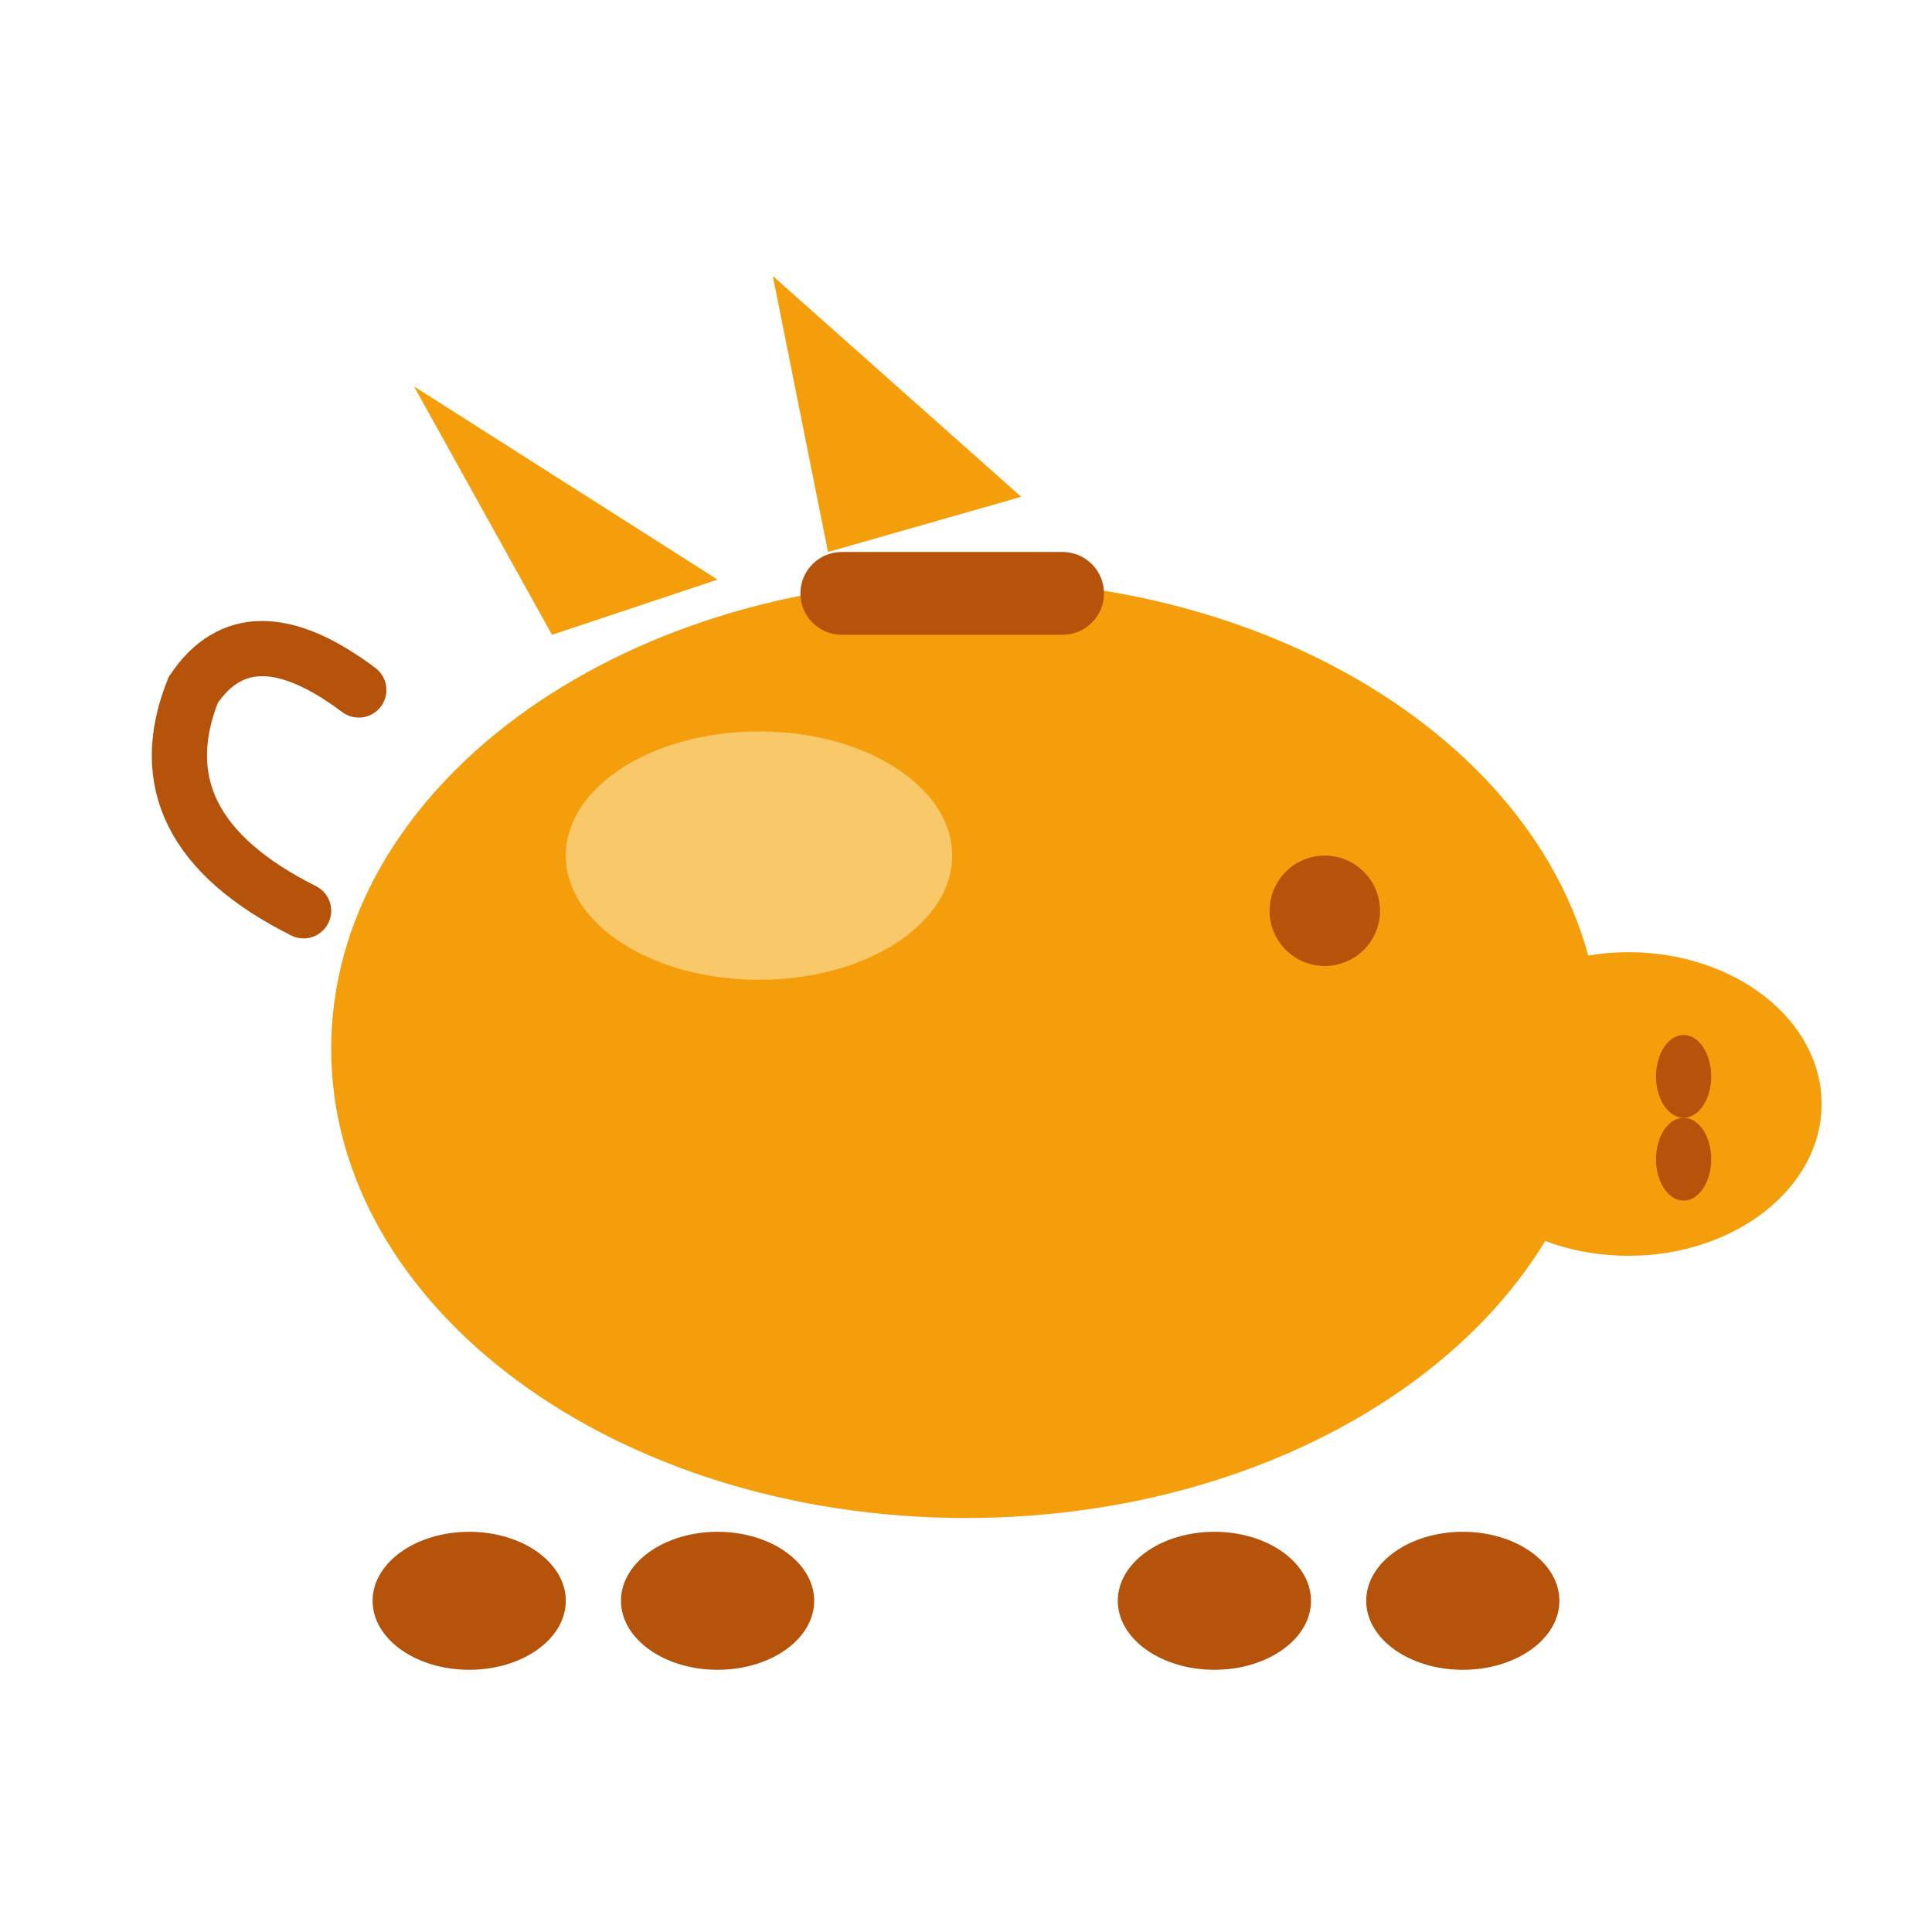
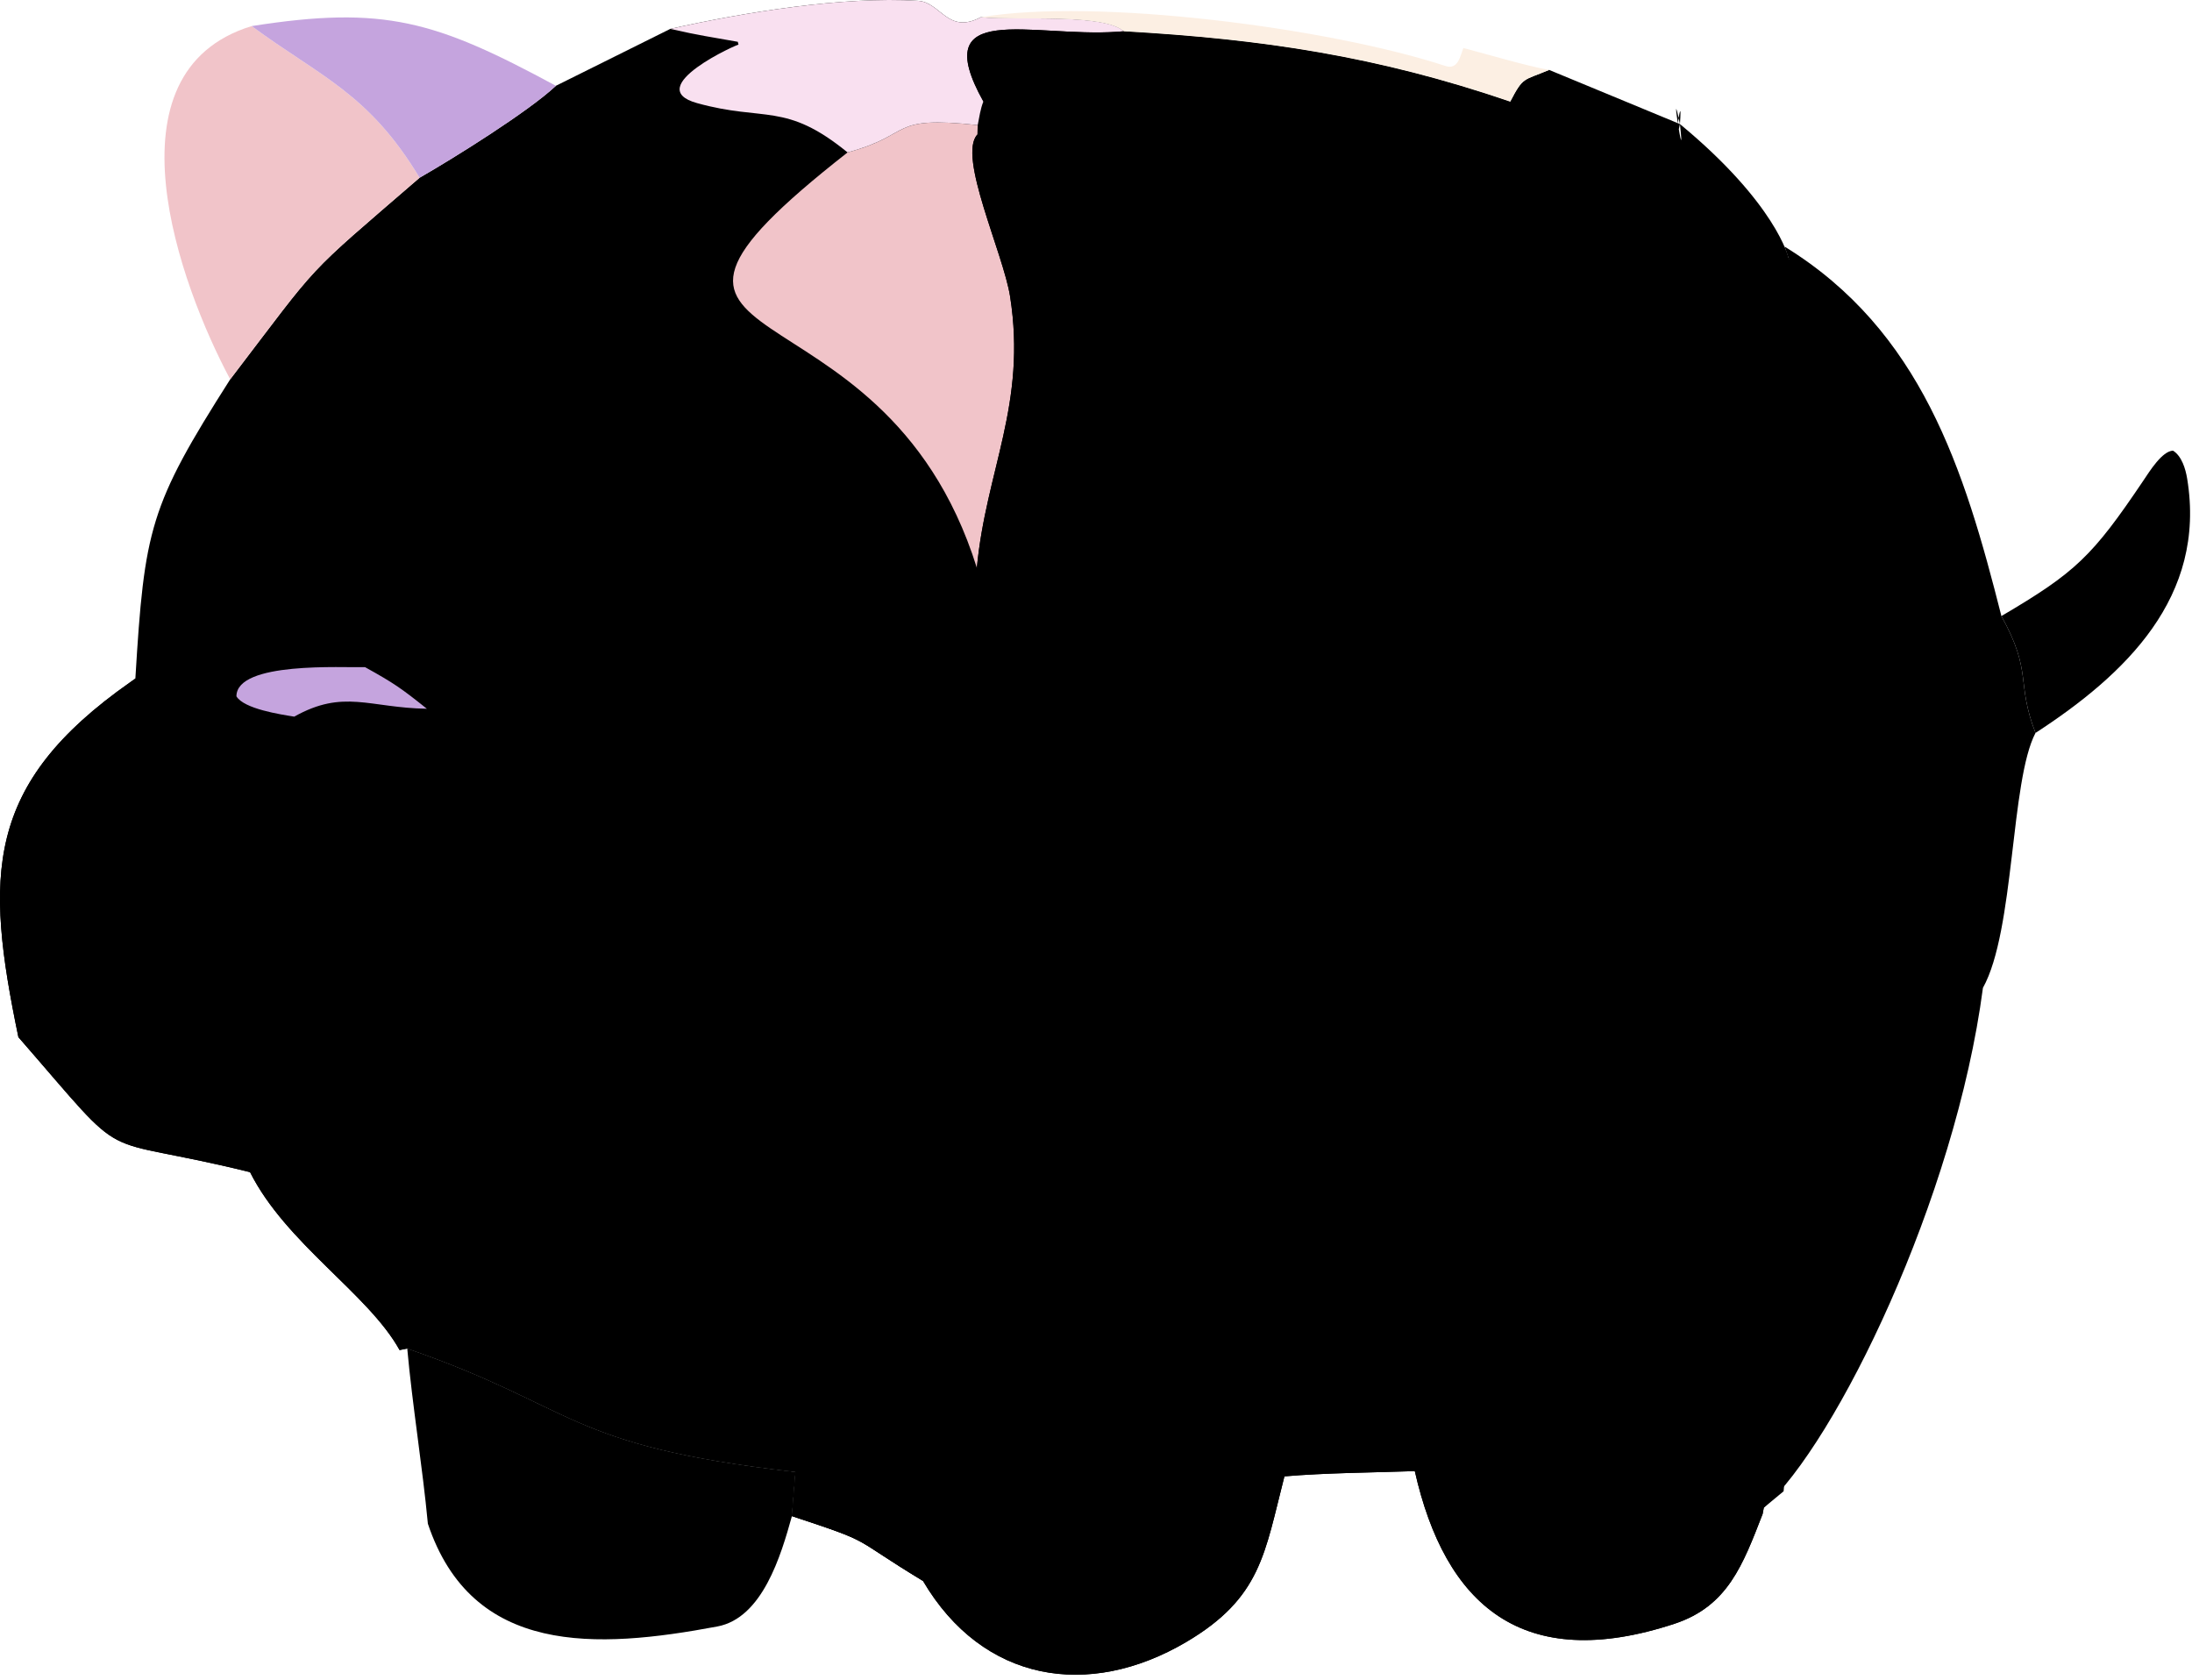
- <svg xmlns="http://www.w3.org/2000/svg" width="140" height="140" viewBox="0 0 140 140" fill="none">
-   <ellipse cx="34" cy="116" rx="7" ry="5" fill="#B45309" />
-   <ellipse cx="52" cy="116" rx="7" ry="5" fill="#B45309" />
-   <ellipse cx="88" cy="116" rx="7" ry="5" fill="#B45309" />
-   <ellipse cx="106" cy="116" rx="7" ry="5" fill="#B45309" />
-   <path d="M22,66 Q10,60 14,50 Q18,44 26,50" stroke="#B45309" stroke-width="4" stroke-linecap="round" fill="none" />
-   <path d="M40,46 L30,28 L52,42 Z" fill="#F59E0B" />
-   <path d="M60,40 L56,20 L74,36 Z" fill="#F59E0B" />
-   <ellipse cx="70" cy="76" rx="46" ry="34" fill="#F59E0B" />
-   <ellipse cx="55" cy="62" rx="14" ry="9" fill="#FEF3C7" opacity="0.5" />
-   <ellipse cx="118" cy="80" rx="14" ry="11" fill="#F59E0B" />
-   <ellipse cx="122" cy="78" rx="2" ry="3" fill="#B45309" />
-   <ellipse cx="122" cy="84" rx="2" ry="3" fill="#B45309" />
-   <circle cx="96" cy="66" r="4" fill="#B45309" />
-   <rect x="58" y="40" width="22" height="6" rx="3" fill="#B45309" />
+ <svg xmlns="http://www.w3.org/2000/svg" width="184" height="141" viewBox="0 0 184 141" fill="none">
+   <path d="M141.017 10.413C149.123 17.121 150.123 21.621 150.123 21.621L160.123 38.621C166.623 47.121 162.846 114.51 151.206 119.644C149.856 121.777 149.984 122.564 149.718 125.177L148.058 126.55L147.957 127.084C146.293 131.364 145.033 134.817 140.559 136.297C127.784 140.497 121.304 134.724 118.761 123.484C115.286 123.604 111.225 123.63 107.817 123.924C106.149 130.404 105.872 134.11 99.573 137.83C91.373 142.657 82.494 141.217 77.476 132.697C71.178 128.884 73.568 129.604 66.476 127.257L66.778 123.55C47.394 121.337 48.5 118.137 34.187 113.19L33.542 113.324C30.934 108.604 24.006 104.39 20.991 98.39C7.409 95.03 11.357 98.324 1.544 87.057C-1.271 73.499 -1.332 65.865 10.915 57.276L11.363 56.956C12.125 44.371 12.555 42.473 19.324 31.84C27.129 21.617 25.285 23.499 35.22 14.919C38.041 13.304 44.37 9.359 46.664 7.201L56.27 2.423C62.436 1.044 70.749 -0.327 77.064 0.069C78.974 0.189 79.546 2.92 82.329 1.447C85.841 1.733 92.576 1.113 94.354 2.624C105.968 3.283 115.613 4.711 126.77 8.528C127.877 6.407 127.848 6.791 130.036 5.868L141.017 10.412C140.093 5.981 141.524 15.012 141.017 10.413C140.274 14.04 141.282 6.685 141.017 10.413Z" fill="black" />
+   <path d="M168 51.711C174.233 48.045 175.633 46.704 179.919 40.337C180.437 39.567 181.492 37.859 182.407 37.828C183.14 38.284 183.46 39.356 183.595 40.18C185.228 50.128 178.396 56.623 170.863 61.523C169.207 57.231 170.641 56.468 168 51.711Z" fill="black" />
+   <path d="M66.777 123.551C76.212 124.231 75.02 124.591 77.475 132.698C71.177 128.884 73.567 129.604 66.475 127.257L66.777 123.551Z" fill="black" />
+   <path d="M11.363 56.956C17.18 55.658 24.789 54.607 30.645 55.999C33.09 57.358 33.675 57.767 35.832 59.491C40.836 63.486 44.919 70.547 45.523 76.931C46.078 82.407 44.325 87.871 40.685 91.991C36.28 97.071 32.377 97.724 26.301 98.644L22.256 97.791L20.991 98.391C7.409 95.031 11.357 98.324 1.544 87.058C-1.271 73.499 -1.332 65.866 10.915 57.276L11.363 56.956Z" fill="black" />
+   <path d="M24.701 60.153C28.848 57.822 30.988 59.412 35.832 59.491C40.836 63.485 44.919 70.546 45.523 76.93C46.078 82.406 44.325 87.871 40.685 91.99C36.28 97.07 32.377 97.724 26.301 98.644L22.256 97.79C26.14 95.51 27.684 96.804 31.616 91.377C34.71 87.097 35.623 80.236 34.74 75.133C33.288 66.751 31.107 64.613 24.701 60.153Z" fill="black" />
+   <path d="M24.7 60.154C23.536 59.968 20.479 59.505 19.846 58.449C19.855 55.502 28.787 56.057 30.644 56C33.09 57.358 33.674 57.768 35.831 59.492C30.987 59.413 28.847 57.824 24.7 60.154Z" fill="#C5A4DE" />
+   <path d="M18.773 71.447C25.439 74.305 23.268 80.229 22.398 86.805C16.837 83.221 18.176 77.578 18.773 71.447Z" fill="black" />
+   <path d="M8.557 70.496C13.514 72.853 11.925 80.897 10.365 85.18C6.638 79.749 6.805 76.957 8.557 70.496Z" fill="black" />
+   <path d="M71.147 12.795C76.787 11.268 74.465 9.692 82.071 10.5L82.045 11.292C80.351 13.078 84.222 21.267 84.789 24.88C86.21 33.926 82.766 39.466 81.999 47.667C73.971 22.024 47.475 31.342 71.147 12.795Z" fill="#F1C4C9" />
+   <path d="M81.999 47.668C82.766 39.466 86.21 33.926 84.788 24.881C84.222 21.268 80.351 13.078 82.044 11.293C97.472 21.03 100.752 39.561 81.999 47.668Z" fill="black" />
+   <path d="M56.27 2.423C62.435 1.044 70.748 -0.327 77.063 0.069C78.973 0.189 79.546 2.92 82.328 1.447C85.84 1.733 92.575 1.113 94.353 2.624L93.747 2.669C86.621 3.155 77.761 -0.056 82.547 8.519C82.303 9.117 82.198 9.863 82.071 10.5C74.464 9.692 76.787 11.268 71.147 12.795C65.915 8.527 64.208 10.24 58.505 8.653C53.766 7.335 62.119 3.596 61.991 3.756C61.971 3.673 61.952 3.592 61.932 3.509C59.54 3.076 58.795 3.003 56.27 2.423Z" fill="#F9E0F0" />
+   <path d="M94.353 2.624C105.966 3.283 115.612 4.711 126.769 8.528L126.292 9.132C125.926 9.599 123.756 12.978 122.992 12.592C110.002 6.043 96.338 7.655 82.546 8.519C77.761 -0.056 86.621 3.155 93.746 2.67L94.353 2.624Z" fill="black" />
+   <path d="M47.402 45.215C55.504 47.823 54.676 51.689 50.508 57.759C42.186 56.497 43.852 50.699 47.402 45.215Z" fill="black" />
+   <path d="M20.245 40.978C26.651 44.346 25.937 47.524 22.068 52.59C14.961 50.329 16.648 46.556 20.245 40.978Z" fill="black" />
+   <path d="M149.806 20.701C161.282 27.759 164.875 39.35 168.001 51.71C170.642 56.468 169.207 57.23 170.863 61.522C168.75 65.546 169.123 78.121 166.451 82.92C164.123 100.621 154.123 121.121 148.058 126.551L147.957 127.085C146.293 131.365 145.033 134.818 140.559 136.298C127.783 140.498 121.303 134.725 118.761 123.485C115.286 123.605 111.225 123.632 107.817 123.925C106.149 130.405 105.871 134.112 99.573 137.832C91.373 142.658 82.494 141.218 77.475 132.698C71.178 128.885 73.567 129.605 66.475 127.258L66.778 123.552C47.394 121.338 48.499 118.138 34.186 113.192L33.542 113.325C30.934 108.605 24.006 104.392 20.99 98.392L22.256 97.792L26.301 98.645C27.748 99.752 29.193 100.552 30.874 101.405C68.992 120.752 127.961 110.178 148.498 70.008C157.41 52.574 155.887 38.264 149.806 20.701Z" fill="black" />
+   <path d="M34.185 113.191C48.499 118.138 47.394 121.338 66.777 123.551L66.475 127.258C65.556 130.578 63.999 135.818 60.214 136.525C50.052 138.431 39.63 138.991 35.916 127.898C35.468 123.125 34.611 117.938 34.185 113.191Z" fill="black" />
+   <path d="M19.324 31.841C15.084 23.915 8.564 6.039 21.125 2.189C26.876 6.437 30.931 7.793 35.22 14.92C25.285 23.5 27.13 21.619 19.324 31.841Z" fill="#F1C4C9" />
+   <path d="M21.125 2.189C32.249 0.444 36.556 1.74 46.664 7.203C44.37 9.36 38.041 13.305 35.22 14.92C30.93 7.793 26.876 6.437 21.125 2.189Z" fill="#C5A4DE" />
+   <path d="M82.328 1.448C91.979 -0.197 111.495 2.319 121.336 5.538C122.407 5.887 122.573 4.675 122.841 4.031C124.883 4.563 128.115 5.53 130.035 5.87C127.847 6.792 127.876 6.408 126.769 8.53C115.612 4.712 105.967 3.284 94.353 2.626C92.575 1.115 85.84 1.735 82.328 1.448Z" fill="#FCEFE3" />
</svg>
